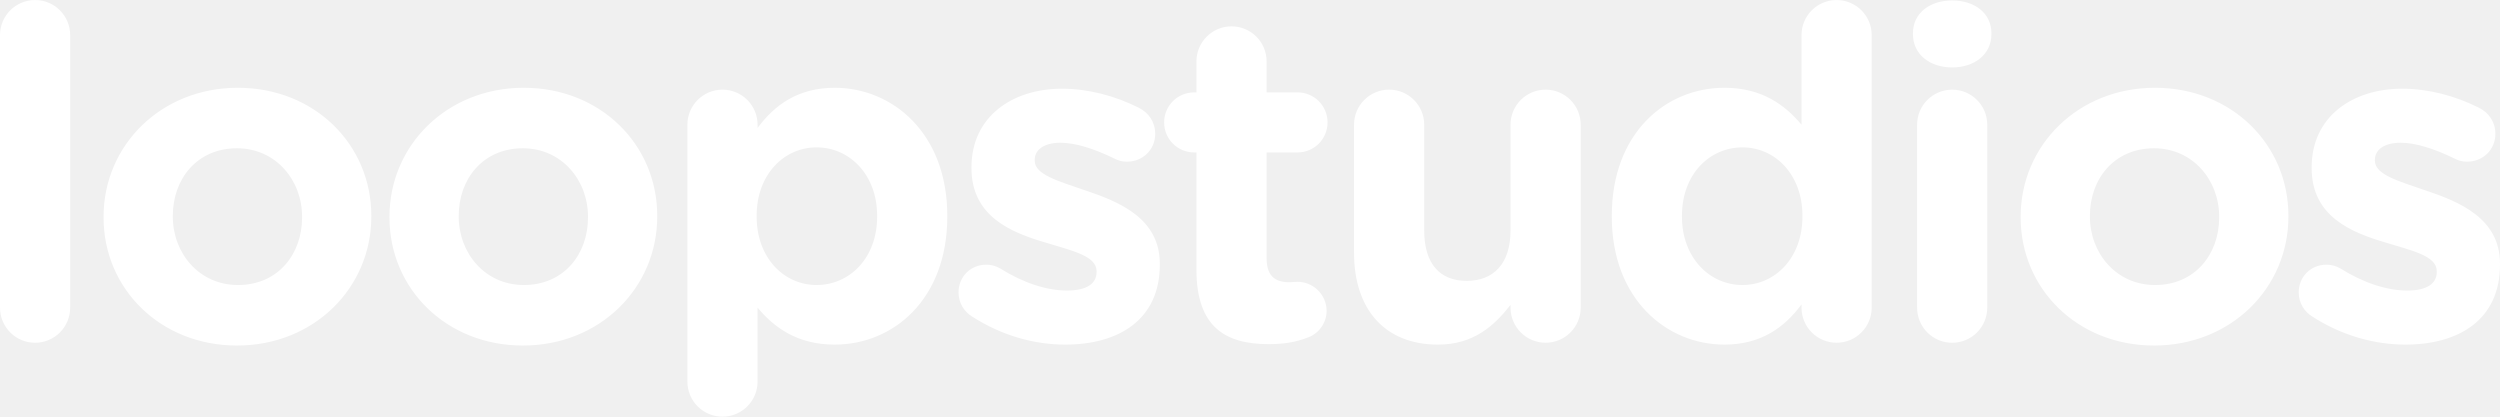
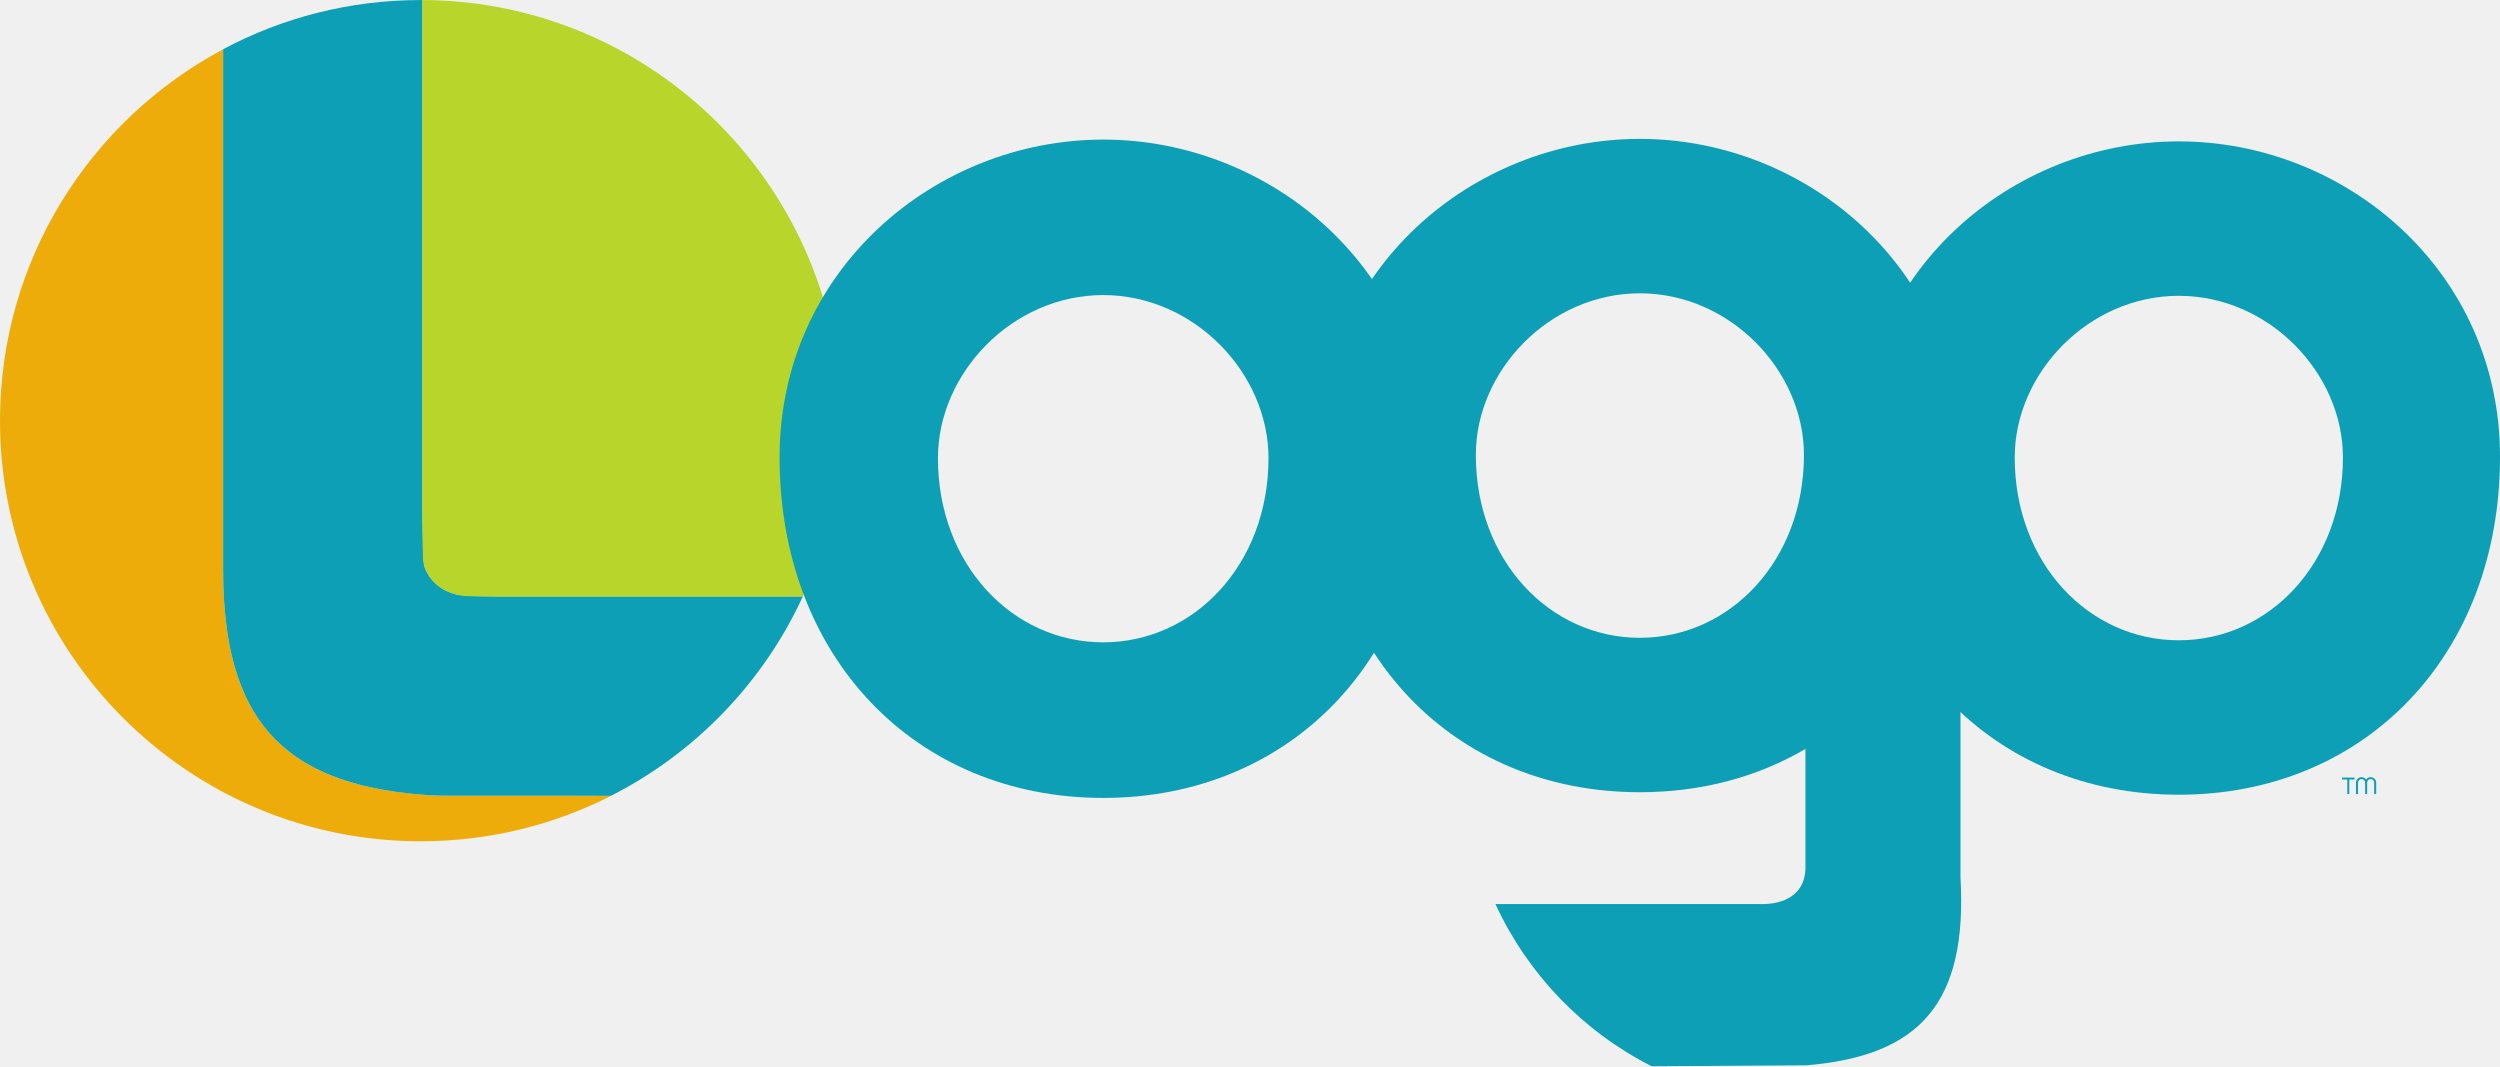
- <svg xmlns="http://www.w3.org/2000/svg" width="192" height="32">
-   <path d="M2.694 26.324a2.694 2.694 0 002.695-2.697V2.697a2.694 2.694 0 10-5.389 0v20.93a2.694 2.694 0 002.694 2.697zm15.506.213c5.92 0 10.317-4.435 10.317-9.898v-.071c0-5.464-4.36-9.827-10.246-9.827-5.92 0-10.317 4.434-10.317 9.898v.07c0 5.464 4.361 9.828 10.246 9.828zm.071-4.648c-2.978 0-4.999-2.448-4.999-5.25v-.071c0-2.803 1.844-5.18 4.928-5.18 2.978 0 5 2.448 5 5.25v.072c0 2.802-1.844 5.18-4.929 5.18zm21.887 4.648c5.921 0 10.317-4.435 10.317-9.898v-.071c0-5.464-4.36-9.827-10.246-9.827-5.92 0-10.317 4.434-10.317 9.898v.07c0 5.464 4.361 9.828 10.246 9.828zm.071-4.648c-2.978 0-4.999-2.448-4.999-5.25v-.071c0-2.803 1.844-5.18 4.928-5.18 2.979 0 5 2.448 5 5.25v.072c0 2.802-1.844 5.18-4.929 5.18zM55.487 32a2.694 2.694 0 002.694-2.696v-5.677c1.277 1.526 3.05 2.839 5.921 2.839 4.503 0 8.65-3.477 8.65-9.827v-.071c0-6.35-4.218-9.827-8.65-9.827-2.8 0-4.609 1.312-5.92 3.086V9.58a2.694 2.694 0 10-5.39 0v19.725A2.694 2.694 0 0055.488 32zm7.232-10.11c-2.517 0-4.608-2.094-4.608-5.251v-.071c0-3.158 2.091-5.25 4.608-5.25 2.518 0 4.645 2.092 4.645 5.25v.07c0 3.193-2.127 5.251-4.645 5.251zm19.087 4.576c4.113 0 7.268-1.916 7.268-6.138v-.07c0-3.478-3.084-4.755-5.743-5.642-2.057-.71-3.865-1.206-3.865-2.27v-.071c0-.745.674-1.313 1.985-1.313 1.135 0 2.589.462 4.113 1.207.355.177.603.248.993.248 1.205 0 2.162-.923 2.162-2.129 0-.922-.496-1.632-1.276-2.022-1.843-.922-3.9-1.454-5.885-1.454-3.83 0-6.949 2.164-6.949 6.03v.072c0 3.69 3.014 4.93 5.673 5.711 2.091.639 3.935 1.03 3.935 2.2v.07c0 .852-.71 1.42-2.27 1.42-1.524 0-3.332-.568-5.14-1.703a2.066 2.066 0 00-1.064-.284c-1.205 0-2.127.923-2.127 2.129 0 .851.461 1.49 1.028 1.845 2.305 1.49 4.822 2.164 7.162 2.164zm15.612-.036c1.17 0 2.092-.142 3.085-.532a2.194 2.194 0 001.382-2.022 2.248 2.248 0 00-2.233-2.235c-.107 0-.461.035-.638.035-1.206 0-1.738-.603-1.738-1.845v-8.124h2.376a2.3 2.3 0 002.304-2.306 2.3 2.3 0 00-2.304-2.306h-2.376V4.718a2.694 2.694 0 10-5.389 0v2.377h-.177a2.3 2.3 0 00-2.304 2.306 2.3 2.3 0 002.304 2.306h.177v9.011c0 4.4 2.234 5.712 5.531 5.712zm13.024.036c2.73 0 4.325-1.455 5.566-3.051v.212a2.694 2.694 0 105.39 0V9.58a2.694 2.694 0 10-5.39 0v8.124c0 2.554-1.311 3.867-3.368 3.867-2.056 0-3.261-1.313-3.261-3.867V9.579a2.694 2.694 0 10-5.39 0v9.827c0 4.363 2.376 7.06 6.453 7.06zm21.994 0c2.8 0 4.609-1.313 5.92-3.087v.248a2.694 2.694 0 105.39 0V2.697a2.694 2.694 0 10-5.39 0v6.882c-1.276-1.526-3.048-2.838-5.92-2.838-4.503 0-8.65 3.476-8.65 9.827v.07c0 6.35 4.218 9.828 8.65 9.828zm1.383-4.577c-2.518 0-4.645-2.093-4.645-5.25v-.071c0-3.193 2.127-5.25 4.645-5.25 2.517 0 4.608 2.092 4.608 5.25v.07c0 3.158-2.091 5.251-4.608 5.251zm16.108-16.71c1.702 0 3.014-.993 3.014-2.554v-.07c0-1.562-1.312-2.52-3.014-2.52-1.702 0-3.013.958-3.013 2.52v.07c0 1.561 1.311 2.555 3.013 2.555zm0 21.145a2.694 2.694 0 002.694-2.697V9.58a2.694 2.694 0 10-5.388 0v14.048a2.694 2.694 0 002.694 2.697zm15.506.213c5.92 0 10.317-4.435 10.317-9.898v-.071c0-5.464-4.361-9.827-10.246-9.827-5.921 0-10.317 4.434-10.317 9.898v.07c0 5.464 4.36 9.828 10.246 9.828zm.07-4.648c-2.977 0-4.998-2.448-4.998-5.25v-.071c0-2.803 1.843-5.18 4.928-5.18 2.978 0 4.999 2.448 4.999 5.25v.072c0 2.802-1.844 5.18-4.928 5.18zm19.23 4.577c4.112 0 7.267-1.916 7.267-6.138v-.07c0-3.478-3.084-4.755-5.743-5.642-2.057-.71-3.865-1.206-3.865-2.27v-.071c0-.745.674-1.313 1.986-1.313 1.134 0 2.588.462 4.112 1.207.355.177.603.248.993.248 1.205 0 2.162-.923 2.162-2.129 0-.922-.496-1.632-1.276-2.022-1.843-.922-3.9-1.454-5.885-1.454-3.83 0-6.949 2.164-6.949 6.03v.072c0 3.69 3.014 4.93 5.673 5.711 2.091.639 3.935 1.03 3.935 2.2v.07c0 .852-.71 1.42-2.27 1.42-1.524 0-3.332-.568-5.14-1.703a2.066 2.066 0 00-1.063-.284c-1.206 0-2.128.923-2.128 2.129 0 .851.461 1.49 1.028 1.845 2.305 1.49 4.822 2.164 7.162 2.164z" fill="#FFF" fill-rule="nonzero" />
+ <svg xmlns="http://www.w3.org/2000/svg" width="483" height="206" id="svg2" version="1.1">
+   <defs id="defs3015" />
+   <g id="layer1" transform="translate(101.8724,-561.6271)">
+     <path id="path36291" d="m 381.128,649.865 c 0,38.305 -26.051,65.301 -62.053,65.301 -36.002,0 -62.053,-26.996 -62.053,-65.301 0,-35.796 29.751,-60.922 62.053,-60.922 32.301,0 62.053,25.125 62.053,60.922 m -93.757,0.144 c 0,20.417 14.29,35.323 31.705,35.323 17.415,0 31.705,-14.907 31.705,-35.323 0,-16.325 -14.29,-31.232 -31.705,-31.232 -17.415,0 -31.705,14.907 -31.705,31.232" style="fill:#0c9fb5;fill-rule:nonzero;stroke:none" />
+     <path id="path36295" d="m -20.302,668.238 0,0.493 c 0.247,4.976 3.722,7.936 9.664,8.183 l 6.95,0 56.912,0 c 4.77,-10.342 7.443,-21.877 7.443,-34.008 0,-44.781 -36.228,-81.112 -80.968,-81.277 l 0,99.165 0,7.443" style="fill:#b7d52b;fill-rule:nonzero;stroke:none" />
+     <path id="path36299" d="m -20.554,715.135 c -27.037,-2.241 -38.202,-14.886 -38.202,-43.424 l 0,-100.563 c -25.639,13.652 -43.116,40.669 -43.116,71.757 0,44.864 36.393,81.256 81.277,81.256 13.241,0 25.742,-3.166 36.783,-8.779 l -30.286,0 c -1.994,0 -4.215,0 -6.456,-0.247" style="fill:#edac09;fill-rule:nonzero;stroke:none" />
+     <path id="path36303" d="m 53.214,676.921 -56.892,0 -6.95,0 c -5.963,-0.247 -9.437,-3.228 -9.684,-8.183 l 0,-0.493 0,-7.443 0,-99.165 c -0.103,0 -0.185,0 -0.288,0 -13.796,0 -26.791,3.434 -38.161,9.499 l 0,100.583 c 0,28.518 11.165,41.183 38.202,43.424 2.241,0.226 4.462,0.226 6.456,0.226 l 30.286,0 c 16.264,-8.265 29.361,-21.836 37.03,-38.449" style="fill:#0c9fb5;fill-rule:nonzero;stroke:none" />
+     <path id="path36307" d="m 173.794,649.97 c 0,38.593 -26.236,65.815 -62.525,65.815 -36.29,0 -62.525,-27.223 -62.525,-65.815 0,-36.064 29.998,-61.374 62.525,-61.374 32.548,0 62.525,25.31 62.525,61.374 m -94.456,0.164 c 0,20.561 14.393,35.591 31.931,35.591 17.538,0 31.931,-15.03 31.931,-35.591 0,-16.449 -14.393,-31.499 -31.931,-31.499 -17.538,0 -31.931,15.051 -31.931,31.499" style="fill:#0c9fb5;fill-rule:nonzero;stroke:none" />
+     <path id="path36311" d="m 276.895,731.111 0,-77.596 c 0.062,-1.378 0.103,-2.755 0.103,-4.153 0,-1.213 -0.041,-2.426 -0.103,-3.639 l 0,-0.329 c -0.021,0 -0.021,-0.021 -0.021,-0.021 -2.118,-33.637 -30.862,-56.912 -61.929,-56.912 -32.28,0 -62.053,25.125 -62.053,60.901 0,38.325 26.051,65.322 62.053,65.322 11.966,0 22.822,-2.981 31.993,-8.368 l 0,23.316 c -0.185,4.05 -3.022,6.477 -7.875,6.662 l -52.019,0 c 6.25,13.55 16.922,24.611 30.183,31.335 l 29.916,-0.185 c 22.041,-1.83 31.129,-12.131 29.751,-36.331 m -61.95,-46.262 c -17.415,0 -31.684,-14.907 -31.684,-35.323 0,-16.325 14.269,-31.232 31.684,-31.232 17.415,0 31.705,14.907 31.705,31.232 0,20.417 -14.29,35.323 -31.705,35.323" style="fill:#0c9fb5;fill-rule:nonzero;stroke:none" />
+     <path id="path36315" d="m -30.909,636.906 -0.021,-0.206 c -0.041,-0.411 0.103,-0.864 0.473,-1.316 0.35,-0.411 0.535,-0.699 0.535,-1.049 0,-0.37 -0.226,-0.637 -0.72,-0.637 -0.267,0 -0.576,0.082 -0.761,0.226 l -0.185,-0.473 c 0.247,-0.206 0.679,-0.329 1.09,-0.329 0.884,0 1.275,0.555 1.275,1.131 0,0.514 -0.288,0.905 -0.658,1.336 -0.329,0.391 -0.452,0.72 -0.432,1.11 l 0,0.206 z m 0.288,1.542 c -0.267,0 -0.452,-0.206 -0.452,-0.473 0,-0.288 0.206,-0.473 0.452,-0.473 0.288,0 0.452,0.185 0.452,0.473 0,0.267 -0.164,0.473 -0.452,0.473 z" style="fill:#221e1f;fill-rule:nonzero;stroke:none" />
+     <path id="path36319" d="m 352.013,712.224 0,2.817 -0.391,0 0,-2.817 -1.007,0 0,-0.37 2.406,0 0,0.37 z" style="fill:#0c9fb5;fill-rule:nonzero;stroke:none" />
+     <path id="path36323" d="m 357.211,715.039 -0.391,0 0,-2.2 c 0,-0.37 -0.288,-0.699 -0.679,-0.699 -0.391,0 -0.678,0.329 -0.678,0.699 l 0,2.2 -0.391,0 0,-2.2 c 0,-0.37 -0.288,-0.699 -0.699,-0.699 -0.37,0 -0.678,0.329 -0.678,0.699 l 0,2.2 -0.391,0 0,-2.2 c 0,-0.576 0.473,-1.069 1.069,-1.069 0.391,0 0.72,0.206 0.884,0.493 0.185,-0.288 0.493,-0.493 0.884,-0.493 0.596,0 1.069,0.493 1.069,1.069 l 0,2.2" style="fill:#0c9fb5;fill-rule:nonzero;stroke:none" />
+     <path style="fill:#0c9fb5;fill-opacity:1" d="" id="path3019" transform="translate(-101.8724,561.6271)" />
+     <path style="fill:#0c9fb5;fill-opacity:1" d="" id="path3021" transform="translate(-101.8724,561.6271)" />
+     <path style="fill:#0c9fb5;fill-opacity:1" d="m 81.581,153.349 c -17.487,-1.518 -28.182,-7.378 -33.583,-18.398 -1.688,-3.445 -2.446,-5.751 -3.547,-10.792 -0.863,-3.955 -0.869,-4.295 -1.008,-59.282 L 43.305,9.574 46.824,7.94 C 56.47,3.461 66.31,0.983 76.875,0.371 l 4.506,-0.261 0,54.283 0,54.283 1.121,2.145 c 0.943,1.804 1.495,2.337 3.476,3.35 l 2.355,1.205 33.168,0.113 33.168,0.113 -1.431,2.843 c -6.688,13.281 -18.674,25.697 -32.235,33.392 l -3.148,1.786 -17.335,-0.067 c -9.534,-0.037 -18.056,-0.13 -18.937,-0.206 z M 71.692,74.915 c -0.123,-0.123 -0.347,0.099 -0.498,0.494 -0.217,0.571 -0.171,0.617 0.224,0.224 0.274,-0.272 0.397,-0.595 0.273,-0.718 l 0,0 z m 1.273,-2.292 c 0.003,-0.165 -0.174,-0.3 -0.394,-0.3 -0.22,0 -0.398,0.406 -0.394,0.901 0.005,0.729 0.08,0.786 0.394,0.3 0.214,-0.33 0.391,-0.736 0.394,-0.901 z m -1.195,-0.701 c 0,-0.22 -0.18,-0.4 -0.4,-0.4 -0.22,0 -0.4,0.18 -0.4,0.4 0,0.22 0.18,0.4 0.4,0.4 0.22,0 0.4,-0.18 0.4,-0.4 z" id="path3023" transform="translate(-101.8724,561.6271)" />
+     <path style="fill:#0c9fb5;fill-opacity:1" d="M 79.579,153.152 C 74.666,152.658 68.106,151.143 64.327,149.63 53.019,145.102 47.165,137.445 44.263,123.385 43.671,120.519 43.586,114.352 43.453,64.877 L 43.305,9.574 46.824,7.94 C 56.425,3.482 66.365,0.964 76.675,0.378 l 4.706,-0.268 0.009,54.228 c 0.008,51.929 0.04,54.296 0.75,55.83 0.91,1.966 2.532,3.531 4.647,4.484 1.495,0.674 3.81,0.73 34.741,0.835 l 33.139,0.113 -1.558,3.091 c -6.559,13.01 -18.457,25.337 -31.918,33.068 l -3.243,1.863 -17.382,-0.054 c -9.56,-0.03 -19.004,-0.217 -20.987,-0.417 z M 72.412,72.831 c -0.133,-0.133 -0.228,0.103 -0.21,0.526 0.019,0.467 0.114,0.561 0.242,0.242 0.116,-0.289 0.101,-0.635 -0.032,-0.768 l 10e-7,0 z" id="path3025" transform="translate(-101.8724,561.6271)" />
+     <path style="fill:#0c9fb5;fill-opacity:1" d="M 79.779,153.173 C 57.021,150.879 45.912,140.291 43.751,118.837 43.485,116.189 43.334,95.686 43.334,62.125 l 0,-52.565 3.504,-1.627 C 56.424,3.483 66.372,0.964 76.675,0.378 l 4.706,-0.268 0.002,53.828 c 0.002,36.325 0.139,54.32 0.422,55.341 0.56,2.016 2.393,4.032 4.699,5.168 l 1.885,0.928 33.135,0.123 33.135,0.123 -1.443,2.881 c -6.421,12.814 -17.735,24.728 -30.974,32.617 l -4.201,2.503 -17.429,-0.053 c -9.586,-0.029 -18.961,-0.208 -20.833,-0.396 z" id="path3027" transform="translate(-101.8724,561.6271)" />
+   </g>
</svg>
